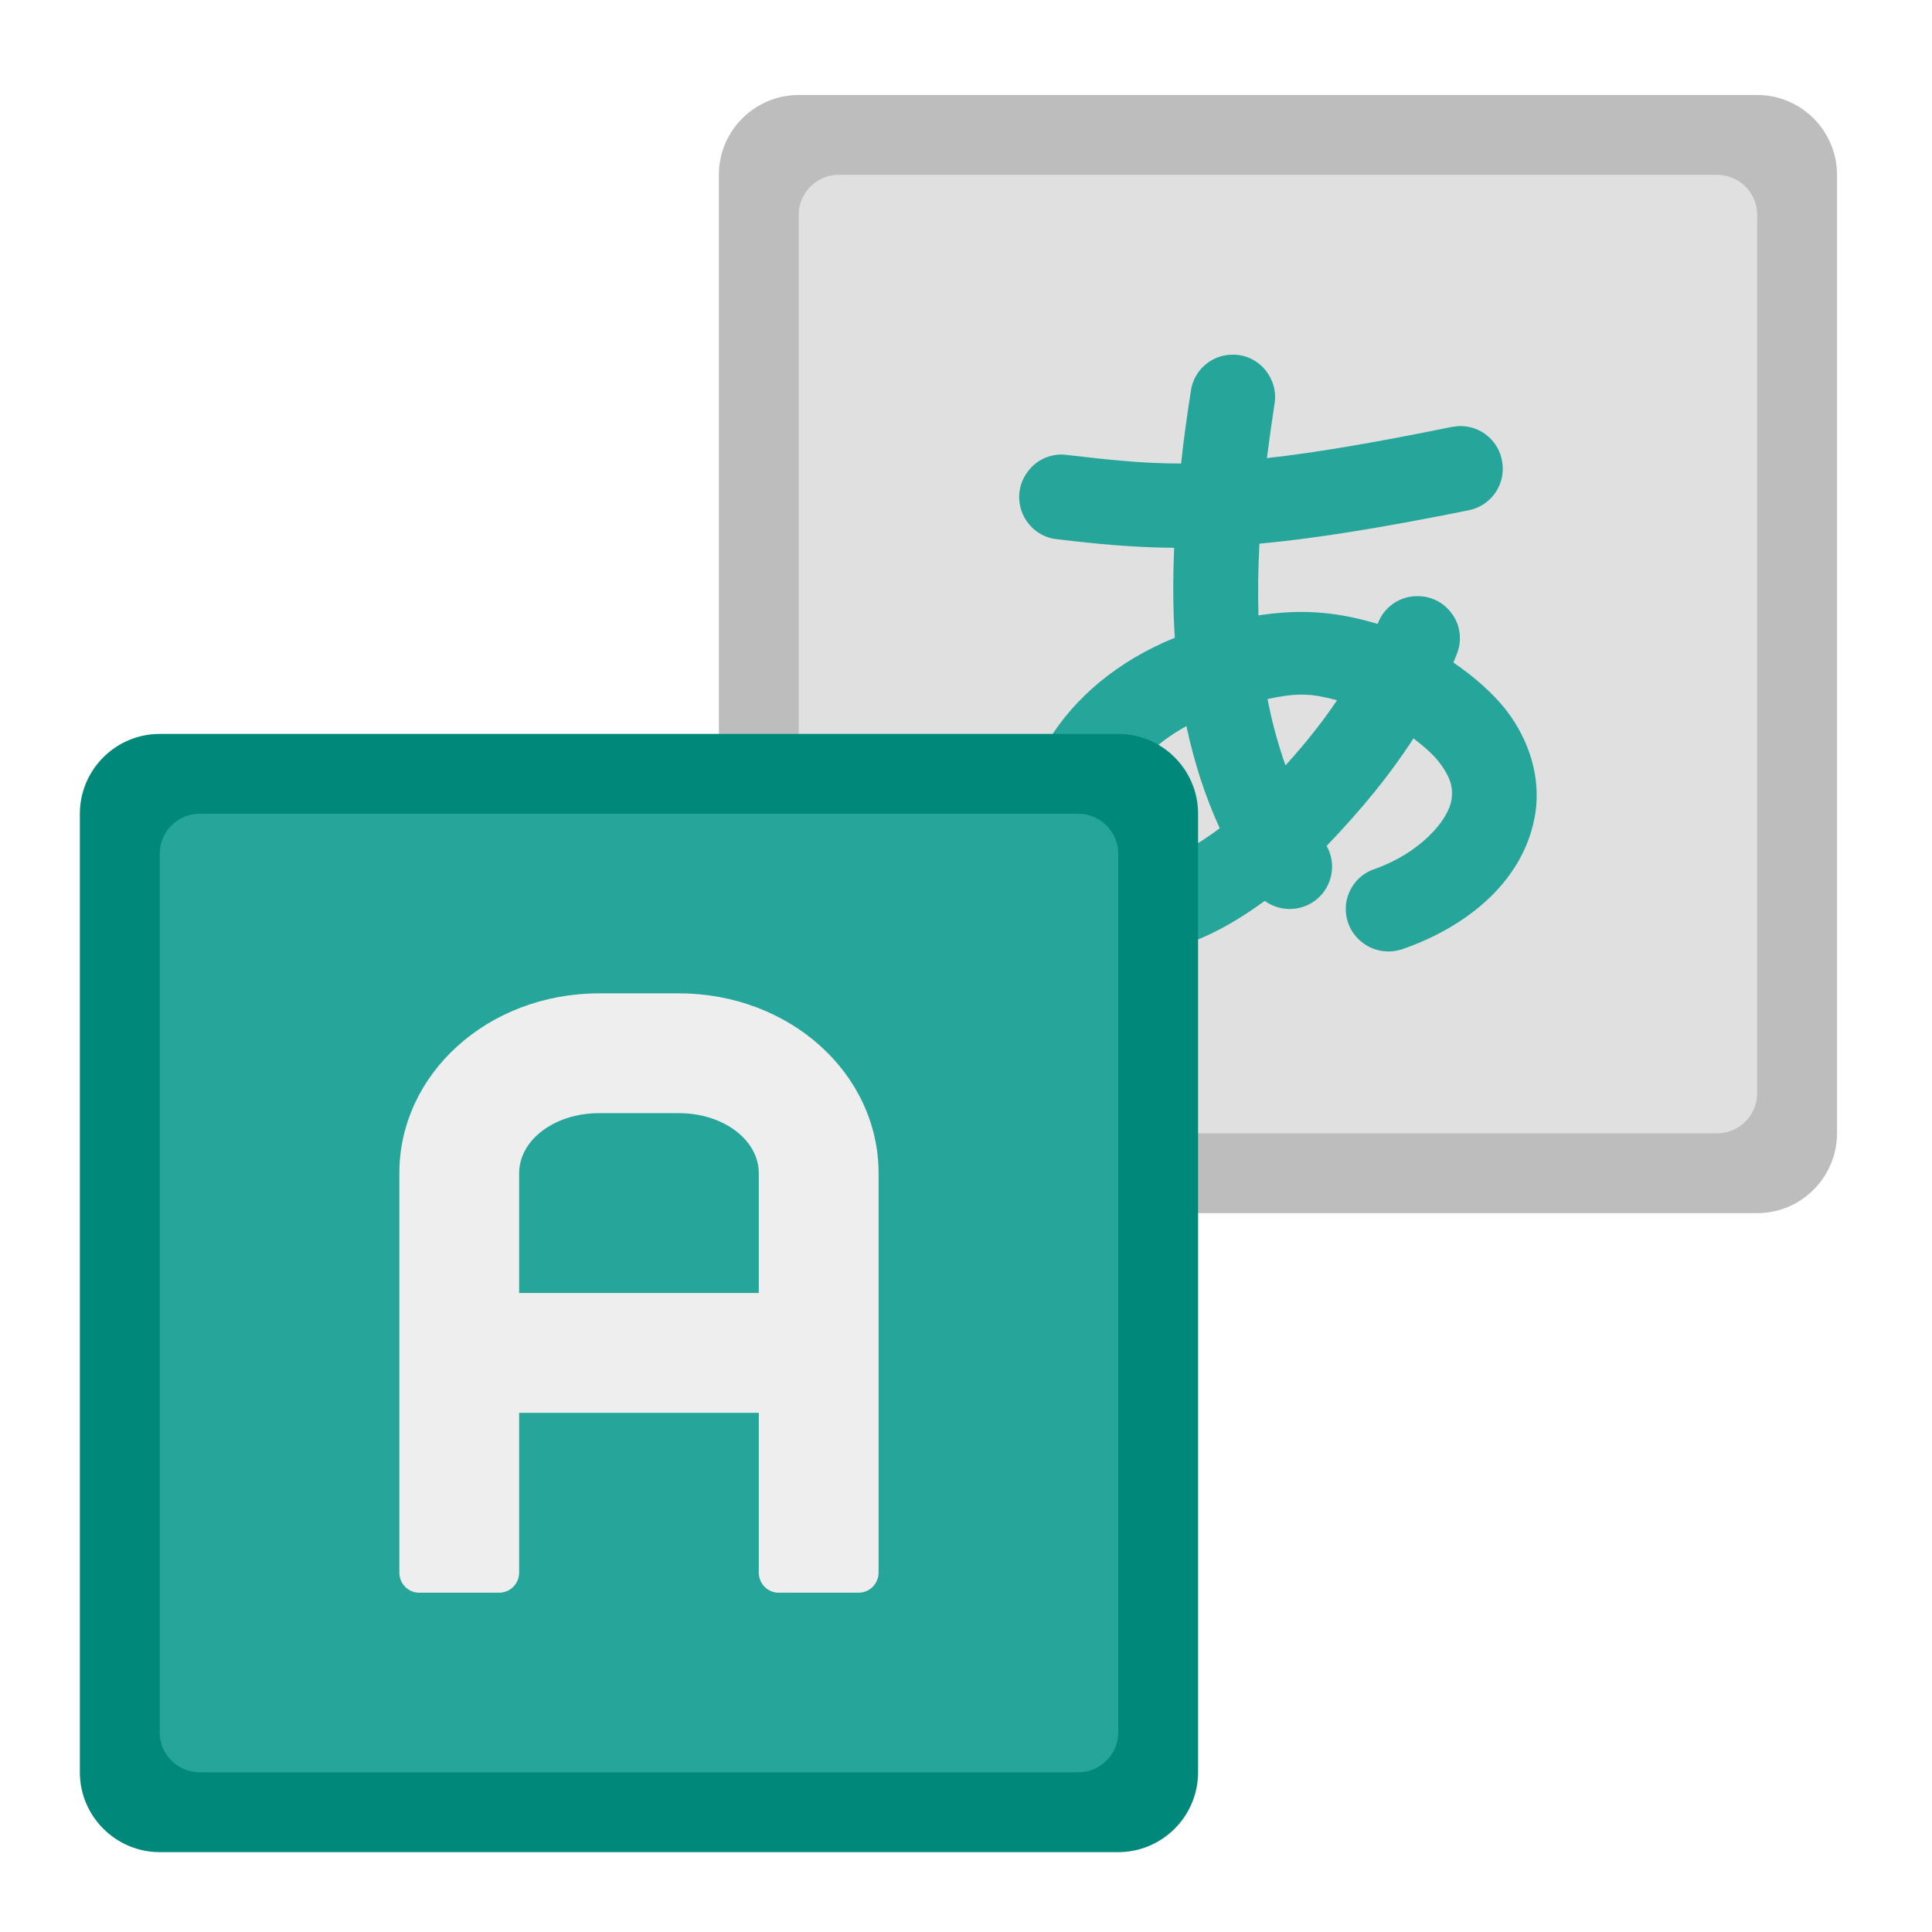
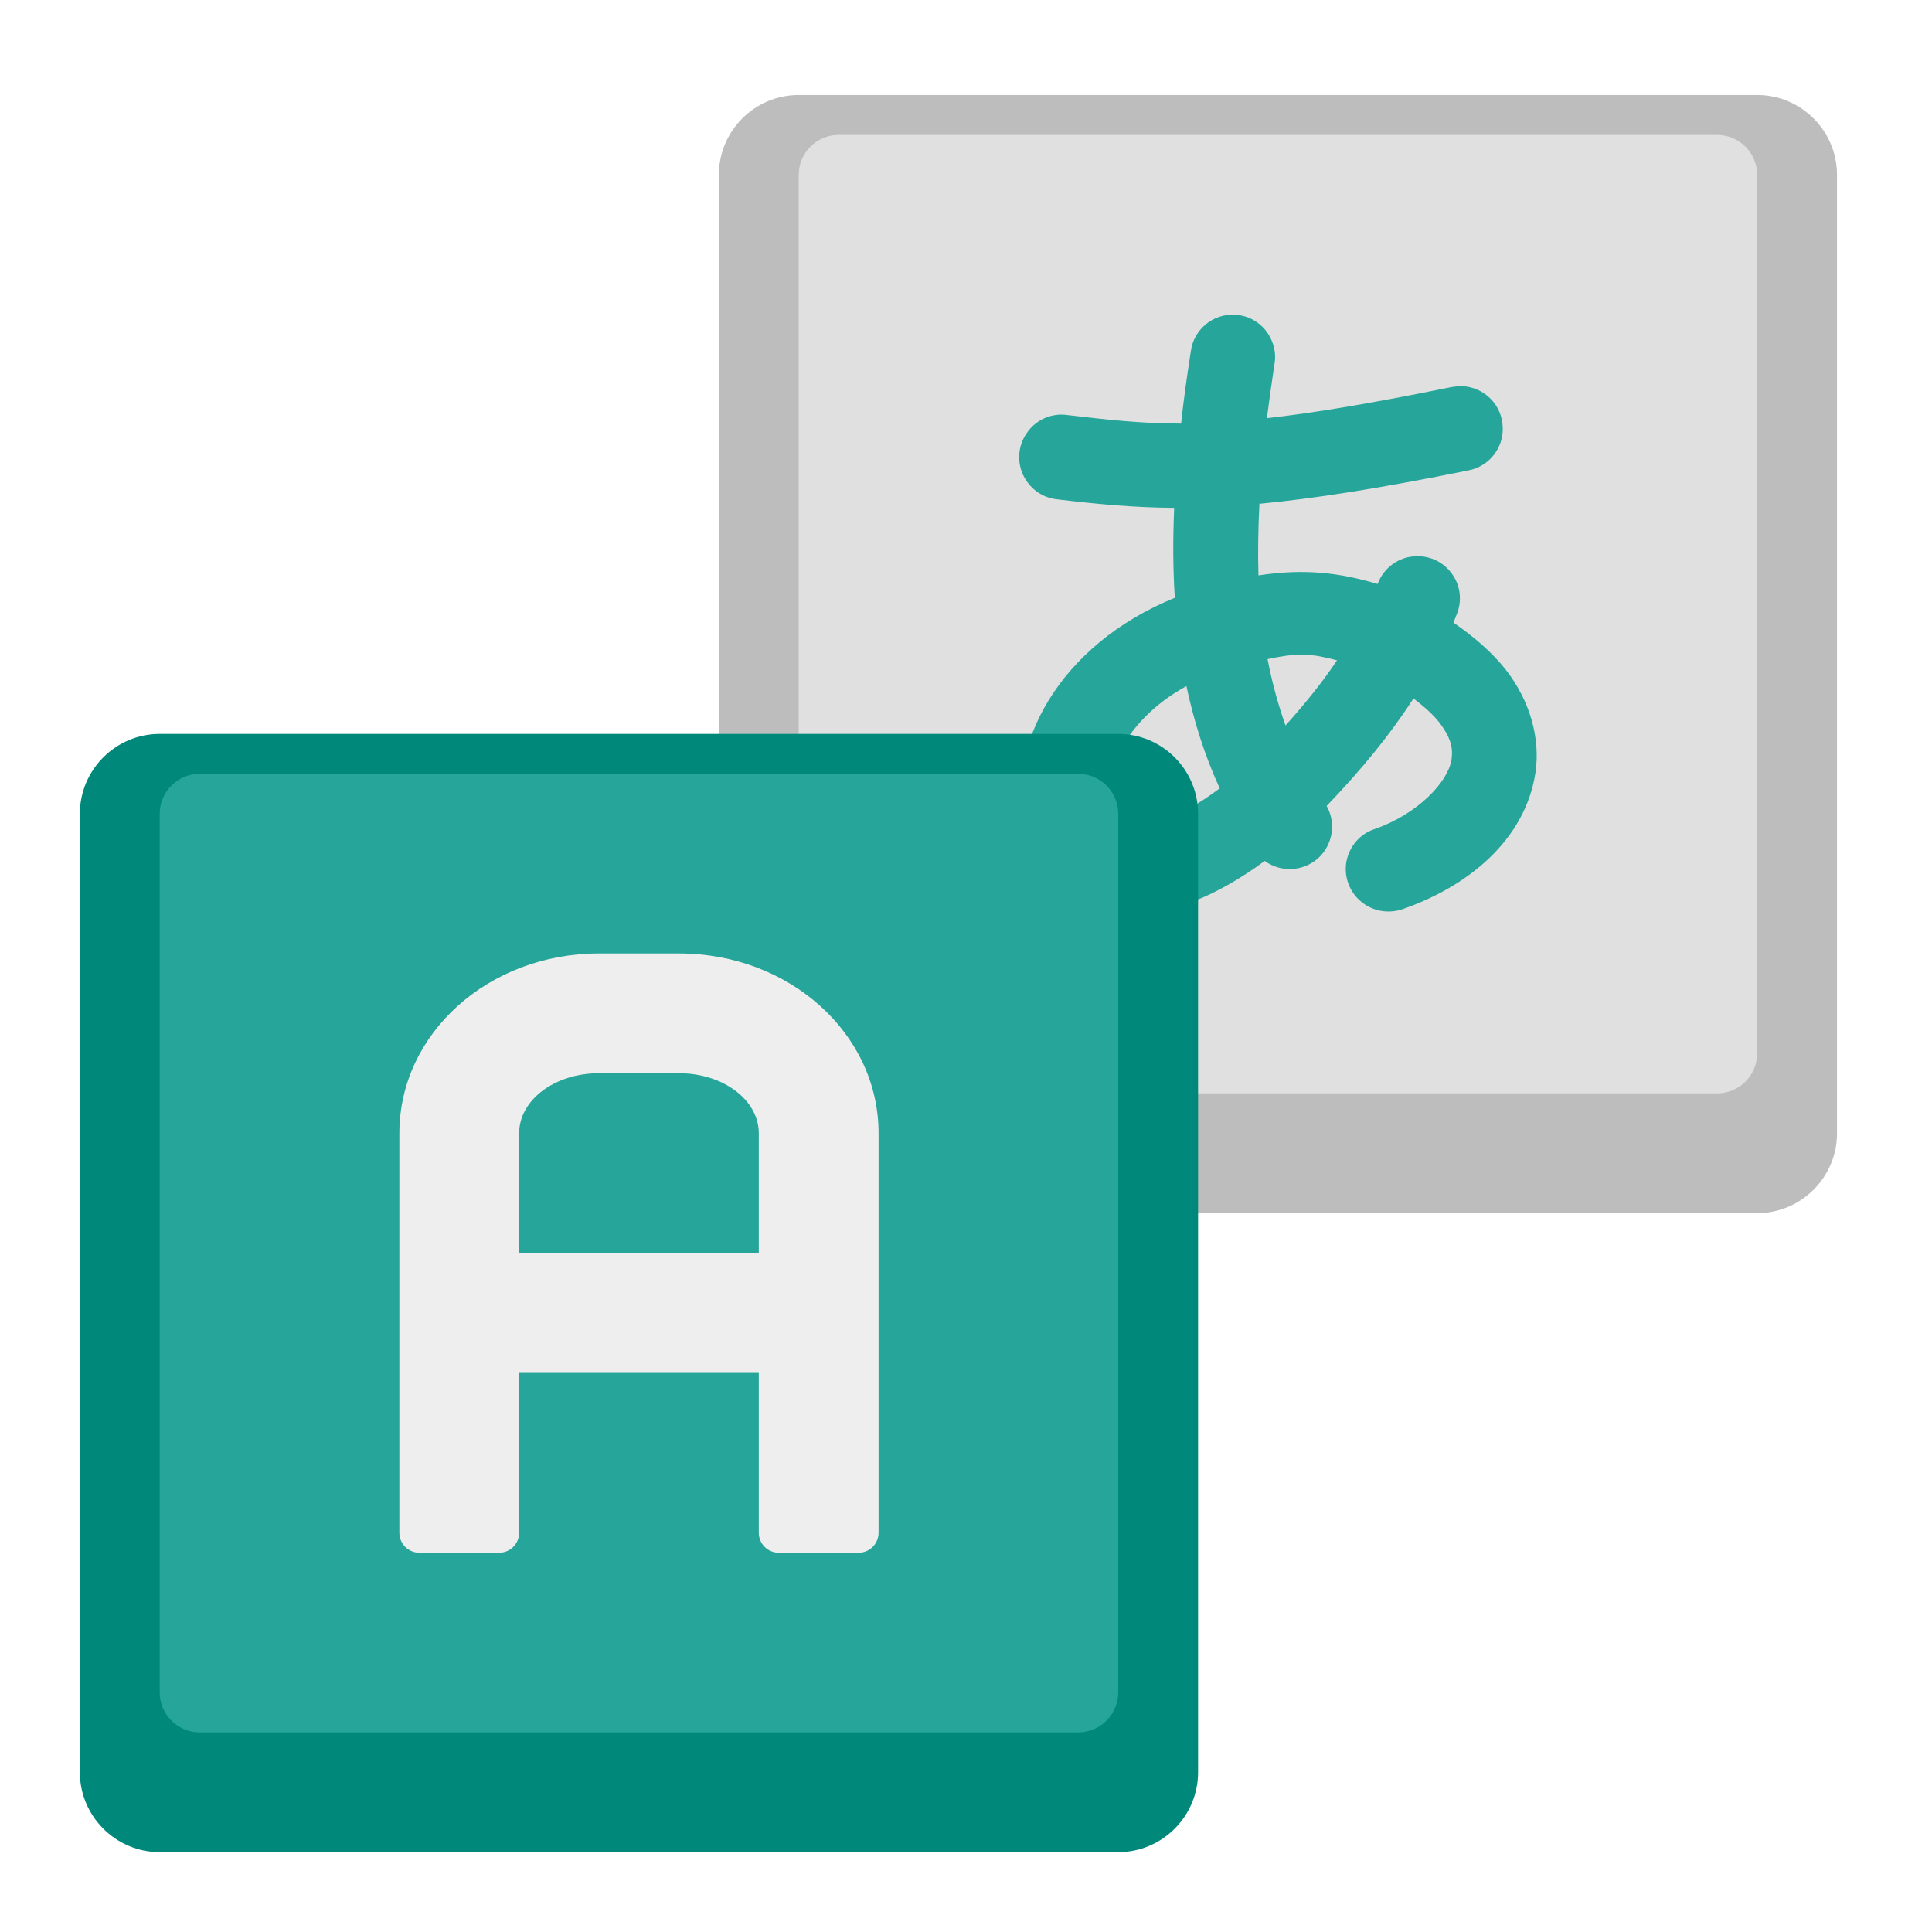
<svg xmlns="http://www.w3.org/2000/svg" width="24px" height="24px" viewBox="0 0 24 24" version="1.1">
  <g id="surface1">
    <path style=" stroke:none;fill-rule:nonzero;fill:rgb(74.118%,74.118%,74.118%);fill-opacity:1;" d="M 9.922 1.18 L 21.828 1.18 C 22.375 1.18 22.82 1.625 22.82 2.172 L 22.82 14.078 C 22.82 14.625 22.375 15.07 21.828 15.07 L 9.922 15.07 C 9.375 15.07 8.93 14.625 8.93 14.078 L 8.93 2.172 C 8.93 1.625 9.375 1.18 9.922 1.18 Z M 9.922 1.18 " />
-     <path style=" stroke:none;fill-rule:nonzero;fill:rgb(87.843%,87.843%,87.843%);fill-opacity:1;" d="M 10.418 2.172 L 21.332 2.172 C 21.605 2.172 21.828 2.395 21.828 2.668 L 21.828 13.582 C 21.828 13.855 21.605 14.078 21.332 14.078 L 10.418 14.078 C 10.145 14.078 9.922 13.855 9.922 13.582 L 9.922 2.668 C 9.922 2.395 10.145 2.172 10.418 2.172 Z M 10.418 2.172 " />
-     <path style=" stroke:none;fill-rule:nonzero;fill:rgb(14.902%,65.098%,60.392%);fill-opacity:1;" d="M 15.332 4.406 C 15.062 4.395 14.828 4.594 14.793 4.859 C 14.746 5.164 14.703 5.461 14.672 5.758 C 14.188 5.758 13.766 5.711 13.258 5.652 C 13.07 5.625 12.883 5.703 12.77 5.855 C 12.652 6.008 12.629 6.207 12.703 6.383 C 12.781 6.559 12.941 6.68 13.133 6.699 C 13.629 6.758 14.078 6.801 14.586 6.805 C 14.57 7.184 14.57 7.559 14.594 7.922 C 13.152 8.508 12.484 9.766 12.727 10.793 C 12.859 11.352 13.391 11.836 14.039 11.844 C 14.555 11.852 15.102 11.637 15.711 11.191 C 15.91 11.336 16.184 11.324 16.371 11.16 C 16.555 10.996 16.602 10.723 16.48 10.508 C 16.918 10.051 17.27 9.621 17.559 9.172 C 17.695 9.277 17.805 9.375 17.875 9.465 C 18.031 9.668 18.051 9.797 18.031 9.934 C 17.988 10.207 17.617 10.605 17.082 10.793 C 16.898 10.852 16.766 11.004 16.727 11.191 C 16.691 11.375 16.758 11.57 16.902 11.691 C 17.047 11.816 17.246 11.852 17.426 11.789 C 18.223 11.512 18.945 10.941 19.074 10.094 C 19.137 9.668 19.008 9.203 18.703 8.812 C 18.535 8.602 18.316 8.41 18.055 8.23 C 18.066 8.199 18.082 8.168 18.094 8.133 C 18.164 7.969 18.145 7.777 18.043 7.633 C 17.941 7.484 17.77 7.398 17.59 7.406 C 17.379 7.41 17.191 7.547 17.117 7.742 C 17.113 7.746 17.113 7.75 17.113 7.75 C 16.648 7.613 16.215 7.555 15.633 7.645 C 15.625 7.355 15.629 7.062 15.645 6.754 C 16.32 6.691 17.141 6.562 18.238 6.34 C 18.512 6.289 18.699 6.035 18.664 5.758 C 18.633 5.484 18.395 5.281 18.117 5.293 C 18.09 5.297 18.059 5.301 18.027 5.305 C 17.051 5.504 16.328 5.625 15.738 5.691 C 15.766 5.473 15.797 5.25 15.832 5.02 C 15.859 4.871 15.816 4.719 15.723 4.602 C 15.625 4.48 15.484 4.41 15.332 4.406 Z M 16.16 8.629 C 16.176 8.629 16.188 8.629 16.203 8.629 C 16.336 8.633 16.465 8.66 16.609 8.699 C 16.434 8.961 16.223 9.227 15.969 9.508 C 15.875 9.242 15.801 8.969 15.746 8.684 C 15.91 8.648 16.043 8.629 16.16 8.629 Z M 14.738 9.02 C 14.832 9.457 14.965 9.883 15.152 10.289 C 14.633 10.676 14.246 10.793 14.051 10.789 C 13.82 10.789 13.797 10.742 13.754 10.551 C 13.68 10.23 13.902 9.477 14.738 9.02 Z M 14.738 9.02 " />
+     <path style=" stroke:none;fill-rule:nonzero;fill:rgb(87.843%,87.843%,87.843%);fill-opacity:1;" d="M 10.418 1.676 L 21.332 1.676 C 21.605 1.676 21.828 1.898 21.828 2.172 L 21.828 13.086 C 21.828 13.359 21.605 13.582 21.332 13.582 L 10.418 13.582 C 10.145 13.582 9.922 13.359 9.922 13.086 L 9.922 2.172 C 9.922 1.898 10.145 1.676 10.418 1.676 Z M 10.418 1.676 " />
+     <path style=" stroke:none;fill-rule:nonzero;fill:rgb(14.902%,65.098%,60.392%);fill-opacity:1;" d="M 15.332 3.91 C 15.062 3.898 14.828 4.098 14.793 4.363 C 14.746 4.668 14.703 4.965 14.672 5.262 C 14.188 5.262 13.766 5.215 13.258 5.156 C 13.07 5.129 12.883 5.207 12.77 5.359 C 12.652 5.512 12.629 5.711 12.703 5.887 C 12.781 6.062 12.941 6.184 13.133 6.203 C 13.629 6.262 14.078 6.305 14.586 6.309 C 14.57 6.688 14.57 7.062 14.594 7.426 C 13.152 8.012 12.484 9.27 12.727 10.297 C 12.859 10.855 13.391 11.34 14.039 11.348 C 14.555 11.355 15.102 11.141 15.711 10.695 C 15.91 10.84 16.184 10.828 16.371 10.664 C 16.555 10.5 16.602 10.227 16.48 10.012 C 16.918 9.555 17.27 9.125 17.559 8.676 C 17.695 8.781 17.805 8.879 17.875 8.969 C 18.031 9.172 18.051 9.301 18.031 9.438 C 17.988 9.711 17.617 10.109 17.082 10.297 C 16.898 10.355 16.766 10.508 16.727 10.695 C 16.691 10.879 16.758 11.074 16.902 11.195 C 17.047 11.32 17.246 11.355 17.426 11.293 C 18.223 11.016 18.945 10.445 19.074 9.598 C 19.137 9.172 19.008 8.707 18.703 8.316 C 18.535 8.105 18.316 7.914 18.055 7.734 C 18.066 7.703 18.082 7.672 18.094 7.637 C 18.164 7.473 18.145 7.281 18.043 7.137 C 17.941 6.988 17.77 6.902 17.59 6.91 C 17.379 6.914 17.191 7.051 17.117 7.246 C 17.113 7.25 17.113 7.254 17.113 7.254 C 16.648 7.117 16.215 7.059 15.633 7.148 C 15.625 6.859 15.629 6.566 15.645 6.258 C 16.32 6.195 17.141 6.066 18.238 5.844 C 18.512 5.793 18.699 5.539 18.664 5.262 C 18.633 4.988 18.395 4.785 18.117 4.797 C 18.09 4.801 18.059 4.805 18.027 4.809 C 17.051 5.008 16.328 5.129 15.738 5.195 C 15.766 4.977 15.797 4.754 15.832 4.523 C 15.859 4.375 15.816 4.223 15.723 4.105 C 15.625 3.984 15.484 3.914 15.332 3.91 Z M 16.16 8.133 C 16.176 8.133 16.188 8.133 16.203 8.133 C 16.336 8.137 16.465 8.164 16.609 8.203 C 16.434 8.465 16.223 8.73 15.969 9.012 C 15.875 8.746 15.801 8.473 15.746 8.188 C 15.91 8.152 16.043 8.133 16.16 8.133 Z M 14.738 8.523 C 14.832 8.961 14.965 9.387 15.152 9.793 C 14.633 10.18 14.246 10.297 14.051 10.293 C 13.82 10.293 13.797 10.246 13.754 10.055 C 13.68 9.734 13.902 8.98 14.738 8.523 Z M 14.738 8.523 " />
    <path style=" stroke:none;fill-rule:nonzero;fill:rgb(0%,53.725%,48.235%);fill-opacity:1;" d="M 1.984 9.117 L 13.891 9.117 C 14.438 9.117 14.883 9.562 14.883 10.109 L 14.883 22.016 C 14.883 22.562 14.438 23.008 13.891 23.008 L 1.984 23.008 C 1.438 23.008 0.992 22.562 0.992 22.016 L 0.992 10.109 C 0.992 9.562 1.438 9.117 1.984 9.117 Z M 1.984 9.117 " />
-     <path style=" stroke:none;fill-rule:nonzero;fill:rgb(14.902%,65.098%,60.392%);fill-opacity:1;" d="M 2.48 10.109 L 13.395 10.109 C 13.668 10.109 13.891 10.332 13.891 10.605 L 13.891 21.52 C 13.891 21.793 13.668 22.016 13.395 22.016 L 2.48 22.016 C 2.207 22.016 1.984 21.793 1.984 21.52 L 1.984 10.605 C 1.984 10.332 2.207 10.109 2.48 10.109 Z M 2.48 10.109 " />
-     <path style=" stroke:none;fill-rule:nonzero;fill:rgb(93.333%,93.333%,93.333%);fill-opacity:1;" d="M 7.441 12.34 C 6.066 12.34 4.961 13.336 4.961 14.574 L 4.961 19.535 C 4.961 19.672 5.07 19.785 5.207 19.785 L 6.199 19.785 C 6.34 19.785 6.449 19.672 6.449 19.535 L 6.449 17.551 L 9.426 17.551 L 9.426 19.535 C 9.426 19.672 9.535 19.785 9.672 19.785 L 10.664 19.785 C 10.805 19.785 10.914 19.672 10.914 19.535 L 10.914 14.574 C 10.914 13.336 9.809 12.34 8.434 12.34 Z M 7.441 13.828 L 8.434 13.828 C 8.984 13.828 9.426 14.16 9.426 14.574 L 9.426 16.062 L 6.449 16.062 L 6.449 14.574 C 6.449 14.16 6.891 13.828 7.441 13.828 Z M 7.441 13.828 " />
+     <path style=" stroke:none;fill-rule:nonzero;fill:rgb(14.902%,65.098%,60.392%);fill-opacity:1;" d="M 2.48 9.613 L 13.395 9.613 C 13.668 9.613 13.891 9.836 13.891 10.109 L 13.891 21.023 C 13.891 21.297 13.668 21.52 13.395 21.52 L 2.48 21.52 C 2.207 21.52 1.984 21.297 1.984 21.023 L 1.984 10.109 C 1.984 9.836 2.207 9.613 2.48 9.613 Z M 2.48 9.613 " />
+     <path style=" stroke:none;fill-rule:nonzero;fill:rgb(93.333%,93.333%,93.333%);fill-opacity:1;" d="M 7.441 11.844 C 6.066 11.844 4.961 12.84 4.961 14.078 L 4.961 19.039 C 4.961 19.176 5.07 19.289 5.211 19.289 L 6.199 19.289 C 6.34 19.289 6.449 19.176 6.449 19.039 L 6.449 17.055 L 9.426 17.055 L 9.426 19.039 C 9.426 19.176 9.535 19.289 9.676 19.289 L 10.664 19.289 C 10.805 19.289 10.914 19.176 10.914 19.039 L 10.914 14.078 C 10.914 12.84 9.809 11.844 8.434 11.844 Z M 7.441 13.332 L 8.434 13.332 C 8.984 13.332 9.426 13.664 9.426 14.078 L 9.426 15.566 L 6.449 15.566 L 6.449 14.078 C 6.449 13.664 6.891 13.332 7.441 13.332 Z M 7.441 13.332 " />
  </g>
</svg>
